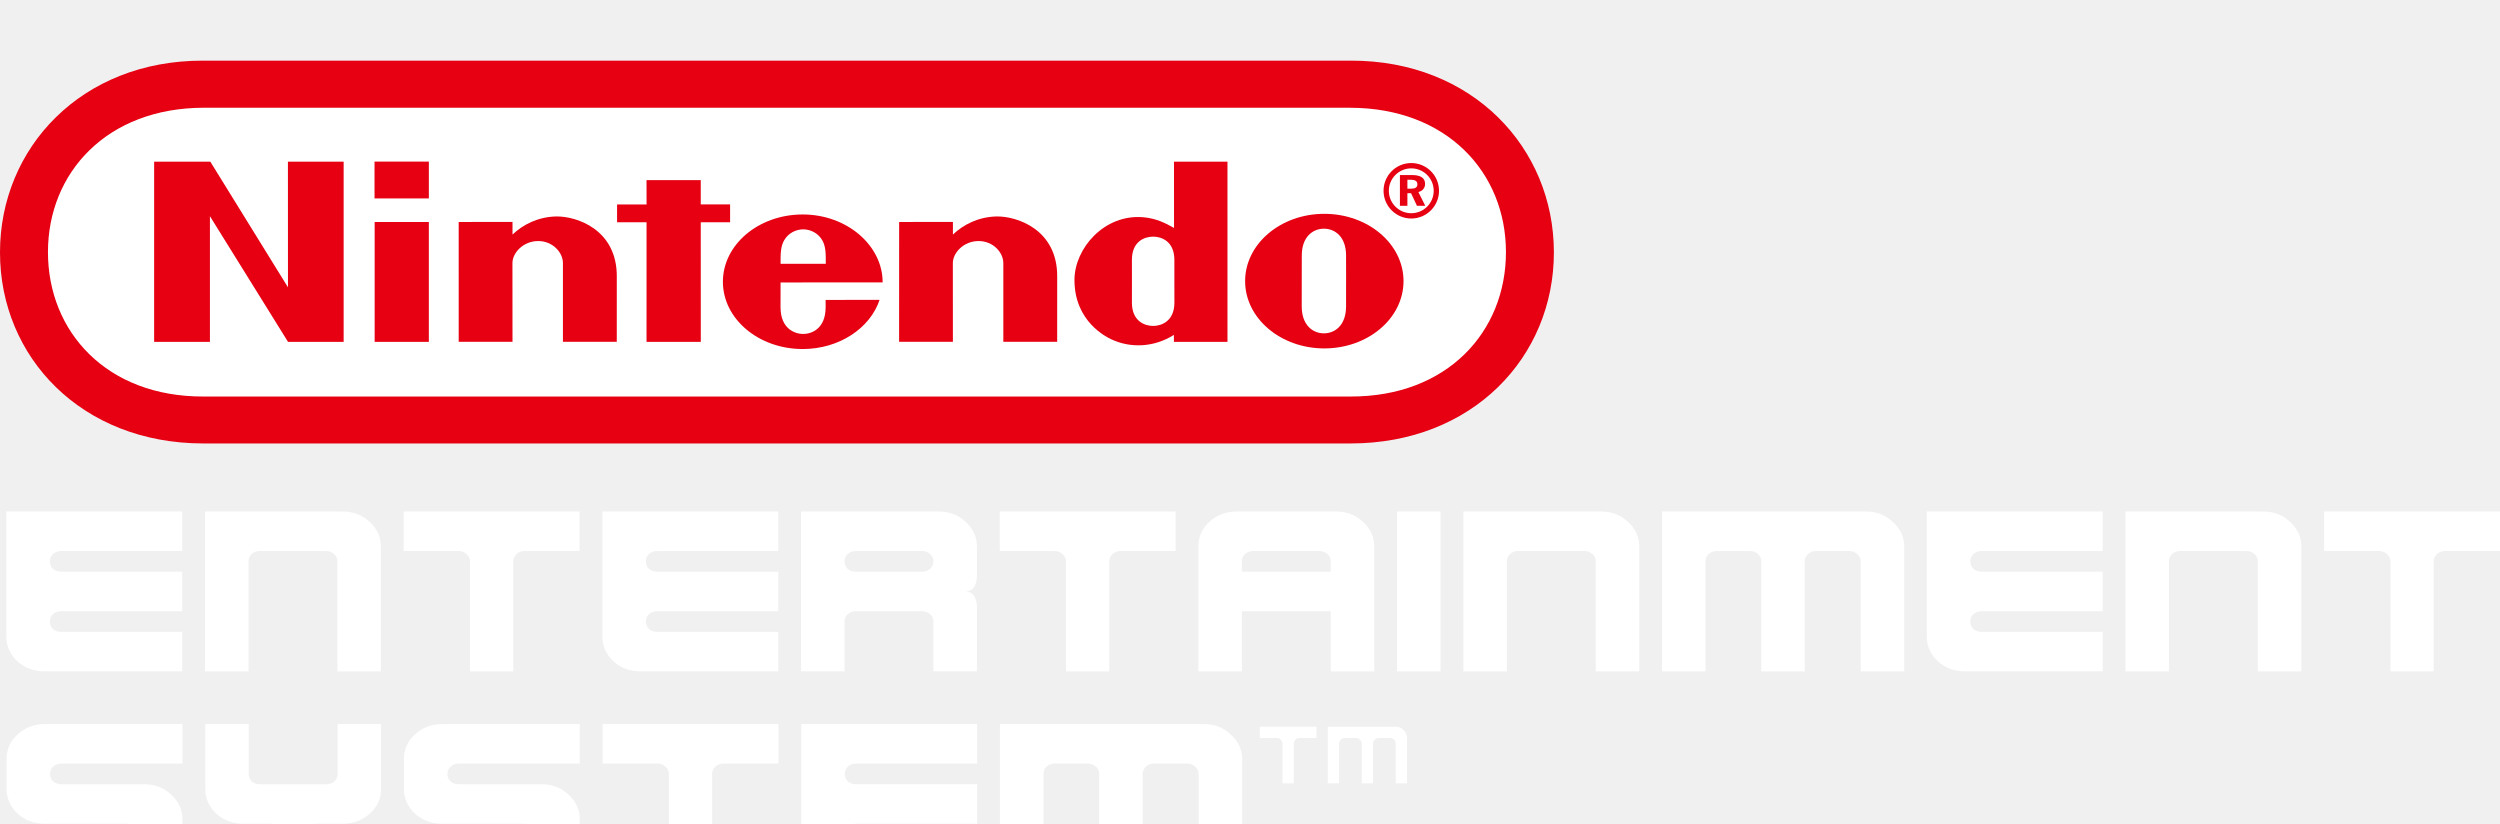
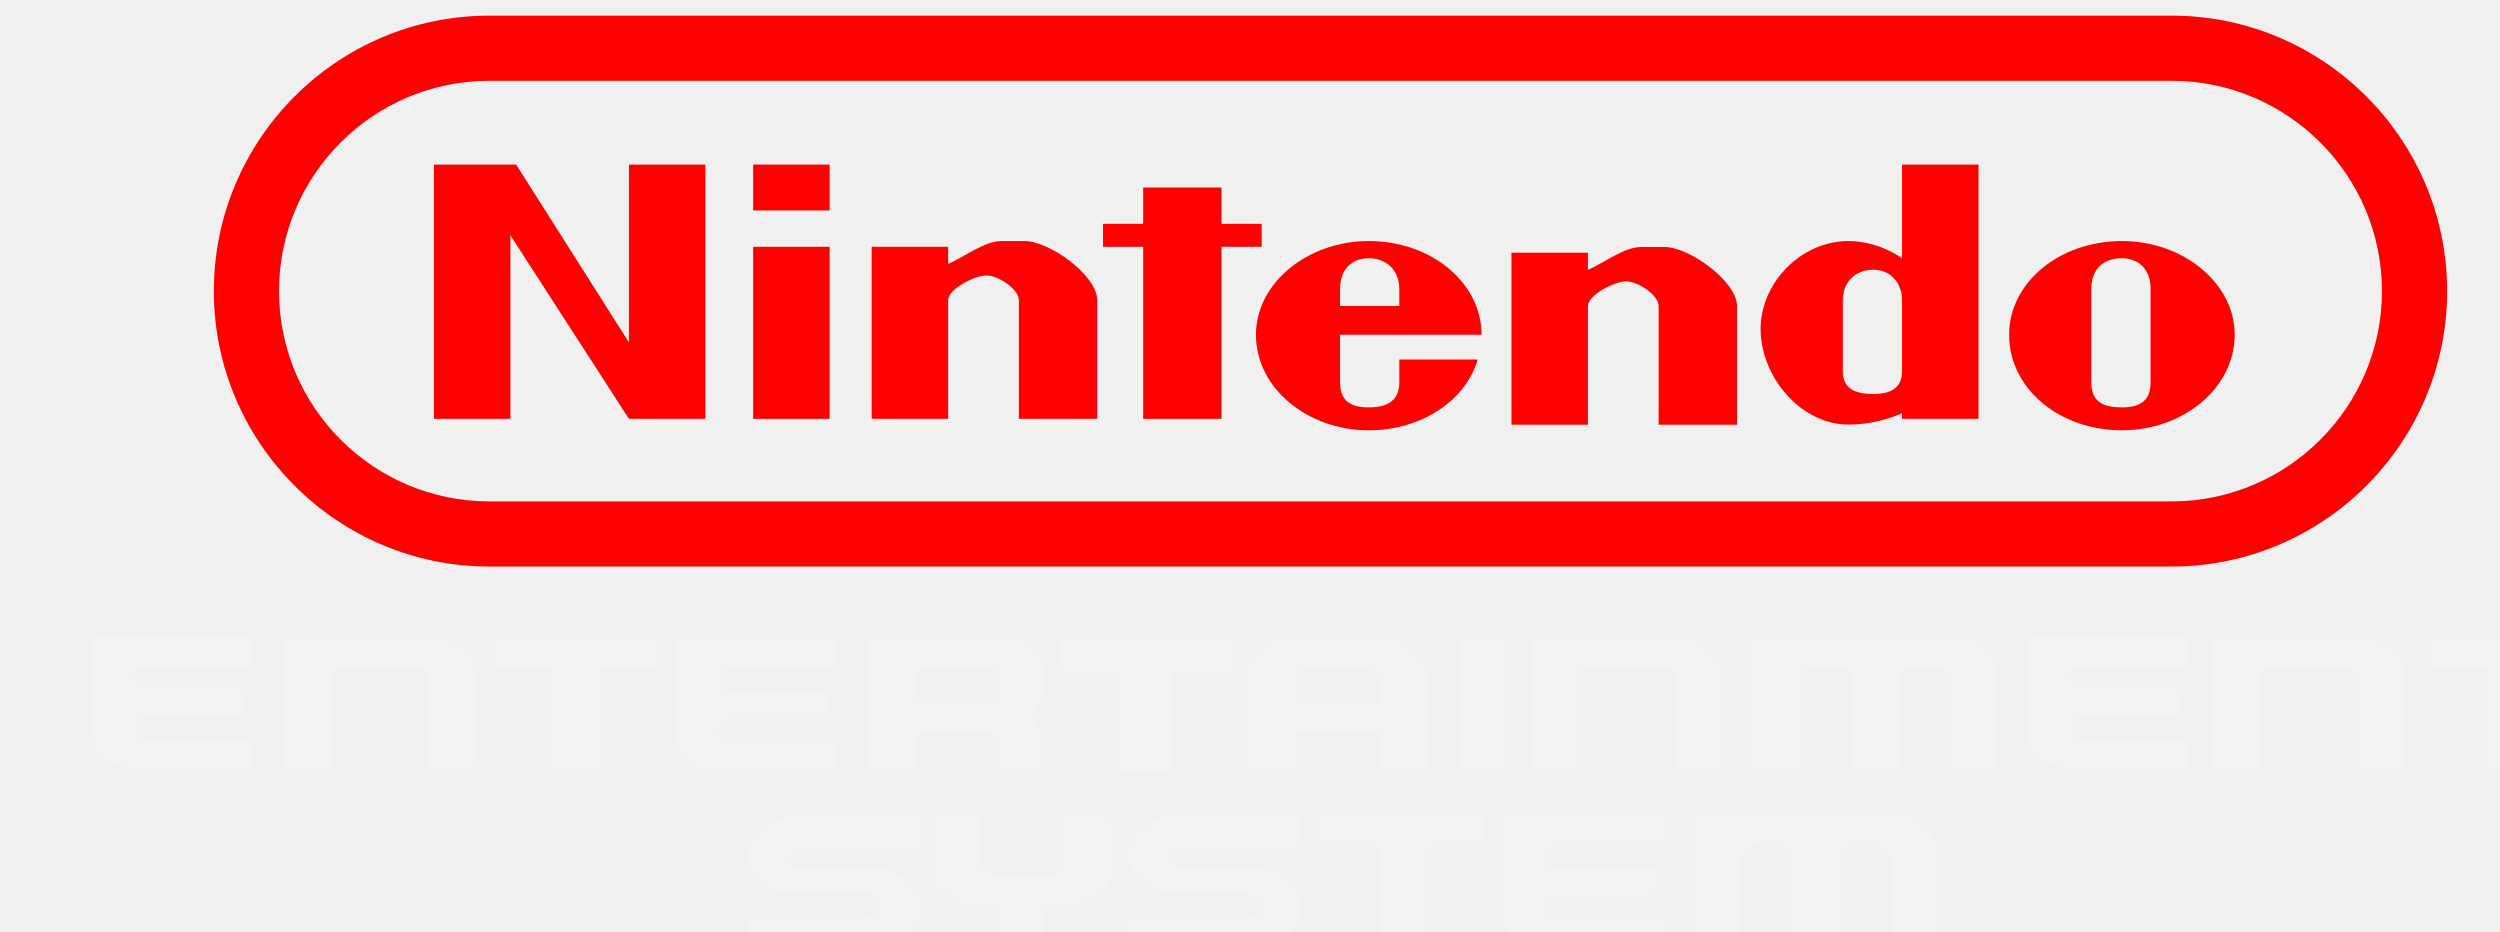
- <svg xmlns="http://www.w3.org/2000/svg" version="1.1" id="svg109" style="fill:none">
-   <defs id="defs113" />
-   <g id="Group 26" transform="matrix(1.255772,0,0,1.255772,0,1.999847)">
-     <g id="Group">
-       <path style="fill:#ffffff" d="m 202.068,121.831 v -6.244 c 0,-0.243 -0.082,-0.451 -0.263,-0.629 -0.18,-0.177 -0.386,-0.266 -0.626,-0.266 h -2.677 v -1.784 h 8.92 v 1.784 h -2.682 c -0.246,0 -0.464,0.089 -0.638,0.266 -0.169,0.178 -0.252,0.386 -0.252,0.629 v 6.244 z" id="Path" />
-       <path style="fill:#ffffff" d="m 209.207,121.831 v -8.92 h 10.702 c 0.492,0 0.91,0.18 1.253,0.531 0.357,0.355 0.532,0.773 0.532,1.253 v 7.136 h -1.782 v -6.244 c 0,-0.243 -0.089,-0.451 -0.269,-0.629 -0.174,-0.177 -0.386,-0.266 -0.626,-0.266 h -1.782 c -0.252,0 -0.463,0.089 -0.643,0.266 -0.169,0.178 -0.252,0.386 -0.252,0.629 v 6.244 h -1.782 v -6.244 c 0,-0.243 -0.089,-0.451 -0.269,-0.629 -0.174,-0.177 -0.386,-0.266 -0.626,-0.266 h -1.782 c -0.252,0 -0.463,0.089 -0.643,0.266 -0.169,0.178 -0.252,0.386 -0.252,0.629 v 6.244 z" id="Path_2" />
-     </g>
-     <g id="Group 24">
-       <path style="fill:#ffffff" d="m 1.036,137.681 v -6.223 H 20.112 c 0.498,0 0.915,-0.149 1.261,-0.444 0.346,-0.32 0.52,-0.718 0.52,-1.187 0,-0.443 -0.174,-0.826 -0.52,-1.146 -0.369,-0.321 -0.792,-0.481 -1.261,-0.481 H 7.074 c -1.705,0 -3.137,-0.532 -4.296,-1.596 -1.161,-1.087 -1.742,-2.382 -1.742,-3.887 v -4.741 c 0,-1.505 0.581,-2.792 1.742,-3.856 1.184,-1.084 2.614,-1.627 4.296,-1.627 H 28.747 v 6.223 H 9.665 c -0.492,0 -0.927,0.163 -1.296,0.484 -0.317,0.32 -0.48,0.703 -0.48,1.147 0,0.469 0.163,0.863 0.48,1.184 0.346,0.297 0.775,0.443 1.296,0.443 H 22.709 c 1.676,0 3.095,0.543 4.256,1.63 1.184,1.087 1.782,2.371 1.782,3.855 v 4.739 c 0,1.533 -0.598,2.829 -1.782,3.89 -1.207,1.061 -2.631,1.593 -4.256,1.593 z" id="Path_3" />
-       <path style="fill:#ffffff" d="M 42.786,137.681 V 128.2 h -4.407 c -1.705,0 -3.14,-0.532 -4.301,-1.596 -1.155,-1.087 -1.736,-2.382 -1.736,-3.887 v -10.224 h 6.853 v 7.854 c 0,0.469 0.157,0.863 0.48,1.184 0.346,0.297 0.775,0.443 1.296,0.443 h 10.445 c 0.498,0 0.915,-0.146 1.261,-0.443 0.34,-0.321 0.515,-0.715 0.515,-1.184 v -7.854 h 6.853 v 10.224 c 0,1.531 -0.592,2.826 -1.776,3.887 -1.213,1.064 -2.631,1.596 -4.261,1.596 H 49.599 v 9.481 z" id="Path_4" />
-       <path style="fill:#ffffff" d="m 63.645,137.681 v -6.223 h 19.076 c 0.498,0 0.915,-0.149 1.261,-0.444 0.34,-0.32 0.515,-0.718 0.515,-1.187 0,-0.443 -0.174,-0.826 -0.515,-1.146 C 83.607,128.36 83.19,128.2 82.721,128.2 H 69.682 c -1.704,0 -3.14,-0.532 -4.301,-1.596 -1.155,-1.087 -1.736,-2.382 -1.736,-3.887 v -4.741 c 0,-1.505 0.581,-2.792 1.736,-3.856 1.19,-1.084 2.62,-1.627 4.301,-1.627 h 21.667 v 6.223 H 72.273 c -0.498,0 -0.927,0.163 -1.296,0.484 -0.323,0.32 -0.48,0.703 -0.48,1.147 0,0.469 0.157,0.863 0.48,1.184 0.346,0.297 0.775,0.443 1.296,0.443 h 13.039 c 1.682,0 3.1,0.543 4.261,1.63 1.184,1.087 1.776,2.371 1.776,3.855 v 4.739 c 0,1.533 -0.592,2.829 -1.776,3.89 -1.213,1.061 -2.631,1.593 -4.261,1.593 z" id="Path_5" />
-       <path style="fill:#ffffff" d="m 105.392,137.681 v -17.337 c 0,-0.444 -0.183,-0.827 -0.558,-1.147 -0.34,-0.321 -0.766,-0.484 -1.255,-0.484 h -8.632 v -6.223 h 27.708 v 6.223 h -8.632 c -0.52,0 -0.949,0.163 -1.295,0.484 -0.346,0.32 -0.521,0.703 -0.521,1.147 v 17.337 z" id="Path_6" />
-       <path style="fill:#ffffff" d="m 132.29,137.681 c -1.704,0 -3.14,-0.532 -4.301,-1.593 -1.156,-1.087 -1.736,-2.382 -1.736,-3.89 V 112.49 h 27.707 v 6.223 h -19.076 c -0.497,0 -0.926,0.163 -1.295,0.484 -0.324,0.32 -0.481,0.703 -0.481,1.147 0,0.469 0.157,0.863 0.481,1.184 0.346,0.297 0.775,0.443 1.295,0.443 h 19.076 v 6.226 h -19.076 c -0.497,0 -0.926,0.16 -1.295,0.481 -0.324,0.32 -0.481,0.703 -0.481,1.147 0,0.469 0.157,0.866 0.481,1.186 0.346,0.298 0.775,0.444 1.295,0.444 h 19.076 v 6.223 h -21.67 z" id="Path_7" />
-       <path style="fill:#ffffff" d="M 157.555,137.681 V 112.49 h 32.118 c 1.653,0 3.06,0.544 4.224,1.627 1.207,1.09 1.817,2.374 1.817,3.856 v 19.708 h -6.853 v -17.337 c 0,-0.444 -0.189,-0.827 -0.558,-1.147 -0.346,-0.321 -0.766,-0.484 -1.255,-0.484 h -5.188 c -0.521,0 -0.95,0.163 -1.296,0.484 -0.346,0.32 -0.52,0.703 -0.52,1.147 v 17.337 h -6.853 v -17.337 c 0,-0.444 -0.174,-0.827 -0.515,-1.147 -0.374,-0.321 -0.792,-0.484 -1.261,-0.484 h -5.222 c -0.498,0 -0.927,0.163 -1.296,0.484 -0.323,0.32 -0.48,0.703 -0.48,1.147 v 17.337 z" id="Path_8" />
-     </g>
+ <svg xmlns="http://www.w3.org/2000/svg" xmlns:ns1="http://www.openswatchbook.org/uri/2009/osb" xmlns:xlink="http://www.w3.org/1999/xlink" version="1.1" id="Ebene_1" x="0px" y="0px" enable-background="new -0.501 0 341.155 127.229" xml:space="preserve">
+   <defs id="defs126">
+     <linearGradient id="linearGradient1043">
+       <stop style="stop-color:#000000;stop-opacity:1;" offset="0" id="stop1039" />
+       <stop style="stop-color:#000000;stop-opacity:0;" offset="1" id="stop1041" />
+     </linearGradient>
+     <linearGradient id="linearGradient999" ns1:paint="solid">
+       <stop style="stop-color:#000000;stop-opacity:1;" offset="0" id="stop997" />
+     </linearGradient>
+     <linearGradient id="linearGradient993" ns1:paint="solid">
+       <stop style="stop-color:#070308;stop-opacity:1;" offset="0" id="stop991" />
+     </linearGradient>
+     <linearGradient id="linearGradient943" ns1:paint="solid">
+       <stop style="stop-color:#070308;stop-opacity:1;" offset="0" id="stop941" />
+     </linearGradient>
+     <linearGradient xlink:href="#linearGradient999" id="linearGradient1001" x1="113.911" y1="116.343" x2="138.868" y2="116.343" gradientUnits="userSpaceOnUse" />
+     <linearGradient xlink:href="#linearGradient999" id="linearGradient1003" x1="140.515" y1="116.341" x2="164.744" y2="116.341" gradientUnits="userSpaceOnUse" />
+     <linearGradient xlink:href="#linearGradient999" id="linearGradient1005" x1="88.731" y1="116.341" x2="112.955" y2="116.341" gradientUnits="userSpaceOnUse" />
+     <linearGradient xlink:href="#linearGradient999" id="linearGradient1007" x1="166.516" y1="116.239" x2="189.761" y2="116.239" gradientUnits="userSpaceOnUse" />
+     <linearGradient xlink:href="#linearGradient999" id="linearGradient1009" x1="191.466" y1="116.12" x2="213.98" y2="116.12" gradientUnits="userSpaceOnUse" />
+     <linearGradient xlink:href="#linearGradient999" id="linearGradient1011" x1="217.355" y1="116.594" x2="251.36" y2="116.594" gradientUnits="userSpaceOnUse" />
+     <linearGradient xlink:href="#linearGradient999" id="linearGradient1013" x1="185.294" y1="89.45" x2="192.406" y2="89.45" gradientUnits="userSpaceOnUse" />
+     <linearGradient xlink:href="#linearGradient999" id="linearGradient1015" x1="156.694" y1="89.453" x2="181.891" y2="89.453" gradientUnits="userSpaceOnUse" />
+     <linearGradient xlink:href="#linearGradient999" id="linearGradient1017" x1="104.866" y1="89.454" x2="130.069" y2="89.454" gradientUnits="userSpaceOnUse" />
+     <linearGradient xlink:href="#linearGradient999" id="linearGradient1019" x1="317.409" y1="89.453" x2="340.653" y2="89.453" gradientUnits="userSpaceOnUse" />
+     <linearGradient xlink:href="#linearGradient999" id="linearGradient1021" x1="131.695" y1="89.451" x2="154.941" y2="89.451" gradientUnits="userSpaceOnUse" />
+     <linearGradient xlink:href="#linearGradient999" id="linearGradient1023" x1="54.017" y1="89.451" x2="77.263" y2="89.451" gradientUnits="userSpaceOnUse" />
+     <linearGradient xlink:href="#linearGradient999" id="linearGradient1025" x1="262.889" y1="89.332" x2="285.406" y2="89.332" gradientUnits="userSpaceOnUse" />
+     <linearGradient xlink:href="#linearGradient999" id="linearGradient1027" x1="78.964" y1="89.576" x2="101.478" y2="89.576" gradientUnits="userSpaceOnUse" />
+     <linearGradient xlink:href="#linearGradient999" id="linearGradient1029" x1="-0.502" y1="89.332" x2="22.015" y2="89.332" gradientUnits="userSpaceOnUse" />
+     <linearGradient xlink:href="#linearGradient999" id="linearGradient1031" x1="225.387" y1="89.451" x2="259.393" y2="89.451" gradientUnits="userSpaceOnUse" />
+     <linearGradient xlink:href="#linearGradient999" id="linearGradient1033" x1="287.912" y1="89.451" x2="314.827" y2="89.451" gradientUnits="userSpaceOnUse" />
+     <linearGradient xlink:href="#linearGradient999" id="linearGradient1035" x1="195.056" y1="89.45" x2="221.969" y2="89.45" gradientUnits="userSpaceOnUse" />
+     <linearGradient xlink:href="#linearGradient999" id="linearGradient1037" x1="25.414" y1="89.45" x2="52.327" y2="89.45" gradientUnits="userSpaceOnUse" />
+     <linearGradient xlink:href="#linearGradient1043" id="linearGradient1045" x1="113.911" y1="116.343" x2="138.868" y2="116.343" gradientUnits="userSpaceOnUse" />
+     <linearGradient xlink:href="#linearGradient1043" id="linearGradient1047" x1="140.515" y1="116.341" x2="164.744" y2="116.341" gradientUnits="userSpaceOnUse" />
+     <linearGradient xlink:href="#linearGradient1043" id="linearGradient1049" x1="88.731" y1="116.341" x2="112.955" y2="116.341" gradientUnits="userSpaceOnUse" />
+     <linearGradient xlink:href="#linearGradient1043" id="linearGradient1051" x1="166.516" y1="116.239" x2="189.761" y2="116.239" gradientUnits="userSpaceOnUse" />
+     <linearGradient xlink:href="#linearGradient1043" id="linearGradient1053" x1="191.466" y1="116.12" x2="213.98" y2="116.12" gradientUnits="userSpaceOnUse" />
+     <linearGradient xlink:href="#linearGradient1043" id="linearGradient1055" x1="217.355" y1="116.594" x2="251.36" y2="116.594" gradientUnits="userSpaceOnUse" />
+     <linearGradient xlink:href="#linearGradient1043" id="linearGradient1057" x1="185.294" y1="89.45" x2="192.406" y2="89.45" gradientUnits="userSpaceOnUse" />
+     <linearGradient xlink:href="#linearGradient1043" id="linearGradient1059" x1="156.694" y1="89.453" x2="181.891" y2="89.453" gradientUnits="userSpaceOnUse" />
+     <linearGradient xlink:href="#linearGradient1043" id="linearGradient1061" x1="104.866" y1="89.454" x2="130.069" y2="89.454" gradientUnits="userSpaceOnUse" />
+     <linearGradient xlink:href="#linearGradient1043" id="linearGradient1063" x1="317.409" y1="89.453" x2="340.653" y2="89.453" gradientUnits="userSpaceOnUse" />
+     <linearGradient xlink:href="#linearGradient1043" id="linearGradient1065" x1="131.695" y1="89.451" x2="154.941" y2="89.451" gradientUnits="userSpaceOnUse" />
+     <linearGradient xlink:href="#linearGradient1043" id="linearGradient1067" x1="54.017" y1="89.451" x2="77.263" y2="89.451" gradientUnits="userSpaceOnUse" />
+     <linearGradient xlink:href="#linearGradient1043" id="linearGradient1069" x1="262.889" y1="89.332" x2="285.406" y2="89.332" gradientUnits="userSpaceOnUse" />
+     <linearGradient xlink:href="#linearGradient1043" id="linearGradient1071" x1="78.964" y1="89.576" x2="101.478" y2="89.576" gradientUnits="userSpaceOnUse" />
+     <linearGradient xlink:href="#linearGradient1043" id="linearGradient1073" x1="-0.502" y1="89.332" x2="22.015" y2="89.332" gradientUnits="userSpaceOnUse" />
+     <linearGradient xlink:href="#linearGradient1043" id="linearGradient1075" x1="225.387" y1="89.451" x2="259.393" y2="89.451" gradientUnits="userSpaceOnUse" />
+     <linearGradient xlink:href="#linearGradient1043" id="linearGradient1077" x1="287.912" y1="89.451" x2="314.827" y2="89.451" gradientUnits="userSpaceOnUse" />
+     <linearGradient xlink:href="#linearGradient1043" id="linearGradient1079" x1="195.056" y1="89.45" x2="221.969" y2="89.45" gradientUnits="userSpaceOnUse" />
+     <linearGradient xlink:href="#linearGradient1043" id="linearGradient1081" x1="25.414" y1="89.45" x2="52.327" y2="89.45" gradientUnits="userSpaceOnUse" />
+   </defs>
+   <path d="M 277.724,72.452 H 62.576 C 43.153,72.452 27.348,56.649 27.348,37.225 27.348,17.801 43.154,2 62.576,2 h 215.146 c 19.426,0 35.229,15.802 35.229,35.226 -0.001,19.423 -15.802,35.226 -35.227,35.226 z M 62.576,10.333 c -14.829,0 -26.895,12.064 -26.895,26.895 0,14.828 12.065,26.894 26.895,26.894 h 215.146 c 14.827,0 26.896,-12.065 26.896,-26.894 0,-14.83 -12.067,-26.895 -26.896,-26.895 H 62.576 Z" id="path2" style="fill:#ff0000" />
+   <path d="M 90.208,53.562 V 21.047 H 80.429 V 43.782 L 66.006,21.047 H 55.494 v 32.515 h 9.779 V 30.093 l 15.155,23.469 z" id="path4" style="fill:#ff0000" />
+   <path d="M 106.099,53.562 V 31.56 h -9.778 v 22.002 z" id="path6" style="fill:#ff0000" />
+   <path d="m 106.099,26.914 v -5.867 h -9.778 v 5.867 z" id="path8" style="fill:#ff0000" />
+   <path id="_x33_162" d="M 140.324,53.562 V 38.403 c 0,-3.178 -6.112,-7.578 -9.289,-7.578 H 128.1 c -2.199,0 -4.645,1.956 -6.845,2.934 V 31.56 h -9.779 v 22.002 h 9.779 V 38.403 c 0,-1.467 3.422,-3.178 4.89,-3.178 1.467,0 4.155,1.711 4.155,3.178 v 15.158 l 10.024,10e-4 z" style="fill:#ff0000" />
+   <path id="_x33_162_1_" d="M 222.144,54.319 V 39.162 c 0,-3.179 -6.109,-7.578 -9.293,-7.578 h -2.932 c -2.201,0 -4.646,1.956 -6.848,2.933 v -2.199 h -9.777 V 54.32 h 9.777 V 39.162 c 0,-1.466 3.424,-3.179 4.891,-3.179 1.467,0 4.154,1.713 4.154,3.179 v 15.157 z" style="fill:#ff0000" />
+   <path d="M 156.215,53.562 V 31.56 h 5.134 v -2.934 h -5.134 v -4.645 h -10.021 v 4.645 h -5.135 v 2.934 h 5.135 v 22.002 z" id="path12" style="fill:#ff0000" />
+   <path d="m 175.038,30.826 c -7.822,0 -14.422,5.378 -14.422,11.979 0,6.846 6.6,12.223 14.422,12.223 6.846,0 12.469,-3.911 13.936,-9.045 h -10.021 v 2.934 c 0,2.445 -1.709,3.18 -3.91,3.18 -2.2,0 -3.668,-0.734 -3.668,-3.18 v -6.111 h 18.093 c -0.004,-6.601 -6.36,-11.98 -14.43,-11.98 z m 0,2.2 c 2.201,0 3.912,1.467 3.912,3.912 v 2.199 h -7.578 v -2.199 c 0,-2.445 1.467,-3.912 3.666,-3.912 z" id="path14" style="fill:#ff0000" />
+   <path d="m 271.364,30.826 c -8.069,0 -14.426,5.378 -14.426,11.979 0,6.846 6.354,12.223 14.426,12.223 7.818,0 14.422,-5.377 14.422,-12.223 -0.004,-6.6 -6.603,-11.979 -14.422,-11.979 z m 0,2.2 c 2.195,0 3.666,1.467 3.666,3.912 v 11.978 c 0,2.444 -1.471,3.179 -3.666,3.179 -2.444,0 -3.914,-0.734 -3.914,-3.179 V 36.938 c -0.002,-2.445 1.467,-3.912 3.914,-3.912 z" id="path16" style="fill:#ff0000" />
+   <path d="m 243.247,21.047 v 11.979 c 0,0 -2.936,-2.2 -6.848,-2.2 -6.111,0 -11.244,5.378 -11.244,11.246 0,6.112 5.135,12.224 11.244,12.224 3.912,0 6.848,-1.467 6.848,-1.467 v 0.732 h 9.779 V 21.047 Z m -3.668,13.446 c 2.199,0 3.668,1.712 3.668,3.912 v 9.045 c 0,2.201 -1.469,2.934 -3.668,2.934 -2.443,0 -3.912,-0.732 -3.912,-2.934 v -9.045 c 0,-2.2 1.469,-3.912 3.912,-3.912 z" id="path18" style="fill:#ff0000" />
+   <g id="g27" style="fill:#f2f2f2;fill-opacity:1;stroke:none;stroke-opacity:1" transform="matrix(0.9399266,0,0,0.8512713,11.94417,13.73071)">
+     <path id="_x32_399_1_" d="m 51.827,99.231 v -14.18 c 0,-2.688 -2.689,-5.379 -5.378,-5.379 H 25.914 v 19.56 h 6.357 v -13.2 c 0,-0.979 0.732,-1.957 1.711,-1.957 h 9.777 c 0.979,0 1.957,0.979 1.957,1.957 v 13.199 z" style="fill:#f2f2f2;fill-opacity:1;stroke:none;stroke-opacity:1" />
  </g>
-   <g id="Group 30" transform="matrix(1.255772,0,0,1.255772,0,1.999847)">
-     <path style="fill:#ffffff" d="m 7.037,104.191 c -1.705,0 -3.137,-0.532 -4.296,-1.593 C 1.581,101.511 1,100.215 1,98.708 V 79 h 27.71 v 6.223 H 9.631 c -0.495,0 -0.927,0.163 -1.296,0.483 -0.32,0.32 -0.483,0.704 -0.483,1.147 0,0.469 0.163,0.864 0.483,1.184 0.346,0.297 0.775,0.443 1.296,0.443 H 28.71 v 6.226 H 9.631 c -0.495,0 -0.927,0.16 -1.296,0.48 -0.32,0.32 -0.483,0.704 -0.483,1.147 0,0.469 0.163,0.867 0.483,1.187 0.346,0.297 0.775,0.443 1.296,0.443 H 28.71 v 6.223 H 7.037 Z" id="Path_9" />
-     <path style="fill:#ffffff" d="M 32.303,104.191 V 79 h 21.673 c 1.679,0 3.097,0.543 4.258,1.627 1.187,1.09 1.779,2.374 1.779,3.855 V 104.191 H 53.161 V 86.854 c 0,-0.443 -0.174,-0.827 -0.521,-1.147 -0.369,-0.32 -0.789,-0.483 -1.258,-0.483 H 40.934 c -0.495,0 -0.927,0.163 -1.296,0.483 -0.32,0.32 -0.483,0.704 -0.483,1.147 v 17.337 z" id="Path_10" />
-     <path style="fill:#ffffff" d="M 74.053,104.191 V 86.854 c 0,-0.443 -0.186,-0.827 -0.555,-1.147 -0.346,-0.32 -0.766,-0.483 -1.258,-0.483 H 63.608 V 79 h 27.71 v 6.223 h -8.632 c -0.52,0 -0.952,0.163 -1.298,0.483 -0.346,0.32 -0.518,0.704 -0.518,1.147 v 17.337 z" id="Path_11" />
-     <path style="fill:#ffffff" d="m 100.948,104.191 c -1.704,0 -3.137,-0.532 -4.295,-1.593 -1.161,-1.087 -1.742,-2.383 -1.742,-3.89 V 79 h 27.71 v 6.223 h -19.079 c -0.494,0 -0.926,0.163 -1.295,0.483 -0.32,0.32 -0.483,0.704 -0.483,1.147 0,0.469 0.163,0.864 0.483,1.184 0.346,0.297 0.775,0.443 1.295,0.443 h 19.079 v 6.226 h -19.079 c -0.494,0 -0.926,0.16 -1.295,0.48 -0.32,0.32 -0.483,0.704 -0.483,1.147 0,0.469 0.163,0.867 0.483,1.187 0.346,0.297 0.775,0.443 1.295,0.443 h 19.079 v 6.223 h -21.673 z" id="Path_12" />
-     <path style="clip-rule:evenodd;fill:#ffffff;fill-rule:evenodd" d="m 126.214,79 v 25.188 h 6.852 v -7.854 c 0,-0.443 0.163,-0.827 0.484,-1.147 0.369,-0.32 0.8,-0.48 1.295,-0.48 h 10.448 c 0.469,0 0.889,0.16 1.258,0.48 0.346,0.32 0.521,0.704 0.521,1.147 v 7.854 h 6.852 V 93.815 c -0.097,-1.381 -0.666,-2.122 -1.704,-2.219 1.038,-0.074 1.604,-0.815 1.704,-2.222 v -4.891 c 0,-1.482 -0.592,-2.766 -1.779,-3.855 C 150.984,79.543 149.566,79 147.887,79 Z m 20.337,9.04 c -0.346,0.297 -0.766,0.443 -1.258,0.443 h -10.448 c -0.52,0 -0.949,-0.146 -1.295,-0.443 -0.321,-0.32 -0.484,-0.715 -0.484,-1.184 0,-0.443 0.163,-0.827 0.484,-1.147 0.369,-0.32 0.8,-0.483 1.295,-0.483 h 10.448 c 0.469,0 0.889,0.163 1.258,0.483 0.346,0.32 0.521,0.704 0.521,1.147 0,0.469 -0.175,0.864 -0.521,1.184 z" id="Shape" />
-     <path style="fill:#ffffff" d="M 167.964,104.191 V 86.854 c 0,-0.443 -0.186,-0.827 -0.555,-1.147 -0.346,-0.32 -0.766,-0.483 -1.258,-0.483 h -8.632 V 79 h 27.711 v 6.223 h -8.632 c -0.52,0 -0.952,0.163 -1.298,0.483 -0.346,0.32 -0.518,0.704 -0.518,1.147 v 17.337 z" id="Path_13" />
-     <path style="clip-rule:evenodd;fill:#ffffff;fill-rule:evenodd" d="m 188.822,84.483 v 19.708 h 6.852 V 94.71 h 14.003 v 9.481 h 6.853 V 84.483 c 0,-1.482 -0.592,-2.766 -1.779,-3.855 C 213.59,79.543 212.171,79 210.492,79 h -15.633 c -1.678,0 -3.111,0.543 -4.295,1.627 -1.162,1.064 -1.742,2.351 -1.742,3.855 z m 20.855,2.374 v 1.627 h -14.005 v -1.627 c 0,-0.443 0.163,-0.827 0.483,-1.147 0.369,-0.32 0.801,-0.483 1.296,-0.483 h 10.447 c 0.469,0 0.89,0.163 1.258,0.483 0.347,0.32 0.521,0.704 0.521,1.147 z" id="Shape_2" />
-     <path style="fill:#ffffff" d="M 220.125,104.191 V 79 h 6.852 v 25.191 z" id="Path_14" />
-     <path style="fill:#ffffff" d="M 230.572,104.191 V 79 h 21.67 c 1.679,0 3.101,0.543 4.262,1.627 1.187,1.09 1.779,2.374 1.779,3.855 V 104.191 H 251.43 V 86.854 c 0,-0.443 -0.174,-0.827 -0.517,-1.147 -0.372,-0.32 -0.79,-0.483 -1.259,-0.483 h -10.447 c -0.495,0 -0.927,0.163 -1.299,0.483 -0.32,0.32 -0.48,0.704 -0.48,1.147 v 17.337 z" id="Path_15" />
-     <path style="fill:#ffffff" d="M 261.875,104.191 V 79 h 32.118 c 1.656,0 3.063,0.543 4.224,1.627 1.21,1.09 1.813,2.374 1.813,3.855 v 19.708 h -6.852 V 86.854 c 0,-0.443 -0.186,-0.827 -0.555,-1.147 -0.346,-0.32 -0.767,-0.483 -1.259,-0.483 h -5.185 c -0.52,0 -0.952,0.163 -1.295,0.483 -0.346,0.32 -0.521,0.704 -0.521,1.147 V 104.191 H 277.51 V 86.854 c 0,-0.443 -0.171,-0.827 -0.517,-1.147 -0.369,-0.32 -0.79,-0.483 -1.259,-0.483 h -5.228 c -0.494,0 -0.926,0.163 -1.298,0.483 -0.32,0.32 -0.481,0.704 -0.481,1.147 v 17.337 z" id="Path_16" />
-     <path style="fill:#ffffff" d="m 309.628,104.191 c -1.704,0 -3.137,-0.532 -4.295,-1.593 -1.162,-1.087 -1.742,-2.383 -1.742,-3.89 V 79 h 27.71 v 6.223 h -19.079 c -0.494,0 -0.926,0.163 -1.298,0.483 -0.32,0.32 -0.481,0.704 -0.481,1.147 0,0.469 0.161,0.864 0.481,1.184 0.346,0.297 0.778,0.443 1.298,0.443 h 19.079 v 6.226 h -19.079 c -0.494,0 -0.926,0.16 -1.298,0.48 -0.32,0.32 -0.481,0.704 -0.481,1.147 0,0.469 0.161,0.867 0.481,1.187 0.346,0.297 0.778,0.443 1.298,0.443 h 19.079 v 6.223 h -21.673 z" id="Path_17" />
-     <path style="fill:#ffffff" d="M 334.891,104.191 V 79 h 21.673 c 1.679,0 3.1,0.543 4.258,1.627 1.187,1.09 1.779,2.374 1.779,3.855 v 19.708 h -6.852 V 86.854 c 0,-0.443 -0.175,-0.827 -0.521,-1.147 -0.369,-0.32 -0.786,-0.483 -1.255,-0.483 h -10.448 c -0.495,0 -0.924,0.163 -1.298,0.483 -0.318,0.32 -0.481,0.704 -0.481,1.147 v 17.337 z" id="Path_18" />
-     <path style="fill:#ffffff" d="M 376.644,104.191 V 86.854 c 0,-0.443 -0.186,-0.827 -0.555,-1.147 -0.346,-0.32 -0.766,-0.483 -1.258,-0.483 h -8.635 V 79 h 27.711 v 6.223 h -8.632 c -0.52,0 -0.952,0.163 -1.298,0.483 -0.343,0.32 -0.518,0.704 -0.518,1.147 v 17.337 z" id="Path_19" />
+   <g id="g32" style="fill:#f2f2f2;fill-opacity:1;stroke:none;stroke-opacity:1" transform="matrix(0.9399266,0,0,0.8512713,11.94417,13.73071)">
+     <path id="_x32_399_2_" d="m 221.469,99.231 v -14.18 c 0,-2.688 -2.688,-5.379 -5.376,-5.379 h -20.535 v 19.56 h 6.354 v -13.2 c 0,-0.979 0.736,-1.957 1.713,-1.957 h 9.779 c 0.979,0 1.953,0.979 1.953,1.957 v 13.199 z" style="fill:#f2f2f2;fill-opacity:1;stroke:none;stroke-opacity:1" />
  </g>
-   <path style="fill:#e60012;stroke-width:1.256" d="M 40.213,87.743 C 16.107,87.735 0,70.652 0,49.939 0,29.226 16.144,11.947 40.176,12 h 227.103 c 24.032,-0.053 40.176,17.226 40.176,37.939 0,20.713 -16.107,37.796 -40.212,37.804 z" id="path29-path" />
-   <path style="fill:#ffffff;stroke-width:1.256" d="m 40.287,21.317 c -19.084,0.037 -30.798,12.792 -30.798,28.573 0,15.777 11.641,28.638 30.798,28.569 H 267.169 c 19.158,0.065 30.802,-12.792 30.802,-28.569 0,-15.777 -11.714,-28.532 -30.798,-28.568 z" id="path29-path_2" />
-   <path style="clip-rule:evenodd;fill:#e60012;fill-rule:evenodd;stroke-width:1.256" d="m 273.751,37.747 c 0,-3.03 2.459,-5.487 5.488,-5.487 3.03,0 5.488,2.458 5.488,5.487 0,3.03 -2.458,5.488 -5.488,5.488 -3.029,0 -5.488,-2.458 -5.488,-5.488 z m 5.488,4.442 c 2.45,0 4.438,-1.989 4.438,-4.438 0,-2.454 -1.988,-4.438 -4.438,-4.438 -2.45,0 -4.438,1.988 -4.438,4.438 0,2.45 1.988,4.438 4.438,4.438 z" id="Subtract" />
-   <path style="clip-rule:evenodd;fill:#e60012;fill-rule:evenodd;stroke-width:1.256" d="m 281.97,36.388 c 0,-1.164 -0.861,-1.752 -2.597,-1.752 h -2.383 v 6.079 h 1.482 v -2.491 h 0.722 l 1.164,2.491 h 1.645 l -1.359,-2.715 c 0.829,-0.208 1.326,-0.812 1.326,-1.613 z m -2.777,0.947 h -0.722 v -1.768 h 0.649 c 0.89,0 1.327,0.274 1.327,0.906 0,0.604 -0.409,0.861 -1.255,0.861 z" id="Subtract_2" />
-   <path style="clip-rule:evenodd;fill:#e60012;fill-rule:evenodd;stroke-width:1.256" d="m 163.363,60.779 c 0,-1.331 -0.008,-1.437 -0.008,-1.437 l 10.68,-0.008 c -1.865,5.598 -7.978,9.726 -15.212,9.726 -8.721,0 -15.789,-5.957 -15.789,-13.31 0,-7.353 7.067,-13.315 15.789,-13.315 8.721,0 15.821,6.092 15.821,13.445 0,0.012 -20.199,0.004 -20.199,0.004 0,0 -0.008,3.597 -0.008,4.896 0,4.336 2.903,5.3 4.487,5.3 1.585,0 4.438,-0.964 4.438,-5.3 z m -8.206,-13.237 c -0.682,1.184 -0.727,2.572 -0.711,4.65 l 8.946,0.004 c 0.016,-2.078 -0.013,-3.467 -0.694,-4.655 -0.836,-1.461 -2.375,-2.155 -3.77,-2.164 0,0 0.001,0 0.001,0 h -0.004 c 0.001,0 0.001,0 0.003,0 -1.396,0.009 -2.935,0.703 -3.771,2.164 z" id="Subtract_3" />
-   <path style="fill:#e60012;stroke-width:1.256" d="m 197.093,42.831 c 4.01,-0.114 12.142,2.511 12.086,11.898 -0.009,1.666 -0.004,12.902 -0.004,12.902 h -10.653 c 0,0 0,-14.09 0,-15.572 0,-2.066 -1.977,-4.365 -4.9,-4.365 -2.92,0 -5.091,2.299 -5.091,4.365 0,1.013 0.011,15.572 0.011,15.572 h -10.644 l 0.009,-23.71 10.64,-0.008 c 0,0 -0.013,1.907 0,2.495 2.049,-1.956 5.005,-3.475 8.546,-3.577 z" id="path29-path_3" />
-   <path style="fill:#e60012;stroke-width:1.256" d="m 109.954,42.831 c 4.009,-0.114 12.143,2.511 12.086,11.898 -0.008,1.666 -0.004,12.902 -0.004,12.902 h -10.652 c 0,0 0,-14.09 0,-15.572 0,-2.066 -1.976,-4.365 -4.9,-4.365 -2.919,0 -5.091,2.299 -5.091,4.365 0,1.013 0.012,15.572 0.012,15.572 H 90.76 l -0.004,-23.71 10.652,-0.008 c 0,0 -0.012,1.907 0,2.495 2.05,-1.956 5.002,-3.475 8.546,-3.577 z" id="path29-path_4" />
-   <path style="clip-rule:evenodd;fill:#e60012;fill-rule:evenodd;stroke-width:1.256" d="M 242.871,31.982 H 232.289 v 0 c 0,0 0,7.631 0.008,13.119 -1.715,-0.964 -3.524,-1.89 -6.067,-2.115 -7.729,-0.678 -13.634,6.157 -13.634,12.416 0,8.252 6.365,11.306 7.334,11.755 3.605,1.682 8.235,1.686 12.338,-0.89 0,0.22 0.005,1.372 0.005,1.372 h 10.599 z M 232.365,51.425 v 4.238 0 c 0,0 0.005,2.682 0.005,4.205 0,3.662 -2.535,4.622 -4.206,4.622 -1.703,0 -4.202,-0.959 -4.202,-4.622 0,-1.262 0.005,-4.218 0.005,-4.218 0,0 -0.005,-3.009 -0.005,-4.226 0,-3.667 2.499,-4.602 4.206,-4.602 1.666,0 4.197,0.935 4.197,4.602 z" id="Subtract_4" />
-   <path style="clip-rule:evenodd;fill:#e60012;fill-rule:evenodd;stroke-width:1.256" d="m 246.362,55.623 c 0,-7.353 7.015,-13.315 15.671,-13.315 8.656,0 15.671,5.961 15.671,13.315 0,7.353 -7.015,13.315 -15.671,13.315 -8.652,0 -15.671,-5.961 -15.671,-13.315 z m 19.974,4.993 c 0,-1.437 0.004,-5.022 0.004,-5.022 l 0.004,0.012 c -0.01,-0.773 -0.009,-2.675 -0.008,-4.131 0,-0.335 0,-0.647 0,-0.915 0,-3.765 -2.242,-5.312 -4.381,-5.312 -2.135,0 -4.381,1.547 -4.381,5.312 0,1.437 -0.008,4.944 -0.008,4.944 0,0 -0.004,3.675 -0.004,5.112 0,3.781 2.242,5.341 4.393,5.341 2.147,0 4.381,-1.56 4.381,-5.341 z" id="Subtract_5" />
-   <path style="fill:#e60012;stroke-width:1.256" d="M 74.106,39.262 V 31.974 H 84.852 V 39.262 Z" id="path29-path_5" />
-   <path style="fill:#e60012;stroke-width:1.256" d="M 74.13,67.639 V 43.925 l 10.722,0.004 v 23.71 z" id="path29-path_6" />
-   <path style="fill:#e60012;stroke-width:1.256" d="m 127.924,67.639 0.004,-23.665 h -5.831 V 40.454 l 5.834,-0.004 -0.008,-4.802 h 10.729 v 4.798 h 5.807 v 3.528 h -5.807 l 0.009,23.665 z" id="path29-path_7" />
-   <path style="fill:#e60012;stroke-width:1.256" d="m 30.496,67.639 0.004,-35.657 H 41.61 L 56.978,56.847 56.97,31.982 H 67.994 V 67.639 H 56.986 L 41.536,42.773 V 67.639 Z" id="path29-path_8" />
+   <g id="g37" style="fill:#f2f2f2;fill-opacity:1;stroke:none;stroke-opacity:1" transform="matrix(0.9399266,0,0,0.8512713,11.94417,13.73071)">
+     <path id="_x32_399_3_" d="m 314.327,99.231 v -14.18 c 0,-2.688 -2.688,-5.379 -5.379,-5.379 h -20.535 v 19.56 h 6.354 v -13.2 c 0,-0.979 0.732,-1.957 1.715,-1.957 h 9.775 c 0.979,0 1.955,0.979 1.955,1.957 v 13.199 z" style="fill:#f2f2f2;fill-opacity:1;stroke:none;stroke-opacity:1" />
+   </g>
+   <g id="g42" style="fill:#f2f2f2;fill-opacity:1;stroke:none;stroke-opacity:1" transform="matrix(0.9399266,0,0,0.8512713,11.94417,13.73071)">
+     <path id="_x33_177_1_" d="m 258.892,99.231 v -14.18 c 0,-2.688 -2.688,-5.379 -5.379,-5.379 h -27.625 v 19.56 h 6.357 v -13.2 c 0,-0.979 0.73,-1.957 1.709,-1.957 h 3.668 c 0.734,0 1.712,0.979 1.712,1.957 v 13.199 h 6.358 V 86.032 c 0,-0.979 0.73,-1.957 1.709,-1.957 h 3.668 c 0.732,0 1.711,0.979 1.711,1.957 v 13.199 z" style="fill:#f2f2f2;fill-opacity:1;stroke:none;stroke-opacity:1" />
+   </g>
+   <g id="g47" style="fill:#f2f2f2;fill-opacity:1;stroke:none;stroke-opacity:1" transform="matrix(0.9399266,0,0,0.8512713,11.94417,13.73071)">
+     <path id="_x33_181_1_" d="M 21.514,99.231 H 5.379 C 2.691,99.231 0,97.521 0,94.833 v -15.4 h 21.513 v 4.646 H 7.089 c -0.732,0 -1.711,0.733 -1.711,1.712 0,0.979 0.979,1.712 1.711,1.712 h 13.446 v 3.911 H 7.089 c -0.732,0 -1.711,0.979 -1.711,1.712 0,0.979 0.979,1.955 1.711,1.955 h 14.424 z" style="fill:#f2f2f2;fill-opacity:1;stroke:none;stroke-opacity:1" />
+   </g>
+   <g id="g52" style="fill:#f2f2f2;fill-opacity:1;stroke:none;stroke-opacity:1" transform="matrix(0.9399266,0,0,0.8512713,11.94417,13.73071)">
+     <path id="_x33_181_2_" d="M 100.979,99.478 H 84.843 c -2.688,0 -5.379,-1.711 -5.379,-4.397 V 79.677 h 21.515 v 4.645 H 86.553 c -0.731,0 -1.71,0.734 -1.71,1.715 0,0.981 0.979,1.711 1.71,1.711 h 13.446 v 3.91 H 86.553 c -0.731,0 -1.71,0.979 -1.71,1.714 0,0.979 0.979,1.954 1.71,1.954 h 14.426 z" style="fill:#f2f2f2;fill-opacity:1;stroke:none;stroke-opacity:1" />
+   </g>
+   <g id="g57" style="fill:#f2f2f2;fill-opacity:1;stroke:none;stroke-opacity:1" transform="matrix(0.9399266,0,0,0.8512713,11.94417,13.73071)">
+     <path id="_x33_181_3_" d="M 284.907,99.231 H 268.77 c -2.688,0 -5.381,-1.711 -5.381,-4.398 v -15.4 h 21.516 v 4.646 h -14.424 c -0.732,0 -1.715,0.733 -1.715,1.712 0,0.979 0.979,1.712 1.715,1.712 h 13.442 v 3.911 h -13.442 c -0.732,0 -1.715,0.979 -1.715,1.712 0,0.979 0.979,1.955 1.715,1.955 h 14.424 v 4.153 h 0.002 z" style="fill:#f2f2f2;fill-opacity:1;stroke:none;stroke-opacity:1" />
+   </g>
+   <g id="g62" style="fill:#f2f2f2;fill-opacity:1;stroke:none;stroke-opacity:1" transform="matrix(0.9399266,0,0,0.8512713,11.94417,13.73071)">
+     <path id="_x32_391_1_" d="m 54.517,79.675 v 4.4 h 6.355 c 1.712,0 1.712,0 1.712,1.957 v 13.199 h 6.111 V 86.032 c 0,-1.957 0,-1.957 1.956,-1.957 h 6.111 v -4.4 z" style="fill:#f2f2f2;fill-opacity:1;stroke:none;stroke-opacity:1" />
+   </g>
+   <g id="g67" style="fill:#f2f2f2;fill-opacity:1;stroke:none;stroke-opacity:1" transform="matrix(0.9399266,0,0,0.8512713,11.94417,13.73071)">
+     <path id="_x32_391_2_" d="m 132.197,79.675 v 4.4 h 6.355 c 1.71,0 1.71,0 1.71,1.957 v 13.199 h 6.112 V 86.032 c 0,-1.957 0,-1.957 1.957,-1.957 h 6.112 v -4.4 z" style="fill:#f2f2f2;fill-opacity:1;stroke:none;stroke-opacity:1" />
+     <path d="M 139.761,99.73 V 86.031 c 0,-0.55 -0.002,-0.938 -0.033,-1.163 v 0 c -0.035,-0.221 -0.056,-0.217 -0.056,-0.219 v 0 c 0,-0.002 -0.054,-0.031 -0.196,-0.048 v 0 c -0.186,-0.026 -0.498,-0.028 -0.925,-0.026 v 0 h -6.856 v -4.9 -0.502 h 23.246 v 5.402 l -6.61,-0.002 c -0.731,-0.005 -1.183,0.019 -1.311,0.074 v 0 c -0.081,0.058 -0.045,-0.063 -0.12,0.308 v 0 c -0.024,0.227 -0.026,0.589 -0.026,1.076 v 0 13.699 z m -7.064,-16.157 h 5.854 c 0.834,0.027 1.361,-0.082 1.873,0.417 v 0 c 0.409,0.546 0.312,1.065 0.336,2.041 v 0 12.697 h 5.113 V 86.031 c 0.027,-0.967 -0.079,-1.519 0.39,-2.065 v 0 c 0.549,-0.471 1.101,-0.365 2.067,-0.393 v 0 h 5.611 v -3.398 h -21.245 v 3.398 z m -0.5,-3.398 v -0.5 z" id="path65" style="fill:#f2f2f2;fill-opacity:1;stroke:none;stroke-opacity:1" />
+   </g>
+   <g id="g72" style="fill:#f2f2f2;fill-opacity:1;stroke:none;stroke-opacity:1" transform="matrix(0.9399266,0,0,0.8512713,11.94417,13.73071)">
+     <path id="_x32_391_3_" d="m 317.909,79.675 v 4.4 h 6.354 c 1.713,0 1.713,0 1.713,1.957 v 13.199 h 6.11 V 86.032 c 0,-1.957 0,-1.957 1.955,-1.957 h 6.111 v -4.4 z" style="fill:#f2f2f2;fill-opacity:1;stroke:none;stroke-opacity:1" />
+   </g>
+   <g id="g78" style="fill:#f2f2f2;fill-opacity:1;stroke:none;stroke-opacity:1" transform="matrix(0.9399266,0,0,0.8512713,11.94417,13.73071)">
+     <path d="m 105.366,79.675 v 19.559 h 6.356 v -3.42 c 0,-0.979 0.733,-1.959 1.711,-1.959 h 8.068 c 0.979,0 1.711,0.979 1.711,1.959 v 3.42 h 5.379 v -5.379 c 0,-0.73 -0.732,-1.709 -0.732,-2.688 0,-0.73 1.711,-2.441 1.711,-4.396 v -1.713 c 0,-1.714 -2.689,-5.381 -4.4,-5.381 z m 8.067,4.4 h 8.068 c 0.979,0 1.71,0.979 1.71,1.957 v 1.71 c 0,0.979 -0.732,1.713 -1.71,1.713 h -8.068 c -0.978,0 -1.711,-0.733 -1.711,-1.713 v -1.71 c 0.001,-0.976 0.733,-1.957 1.711,-1.957 z" id="path74" style="fill:#f2f2f2;fill-opacity:1;stroke:none;stroke-opacity:1" />
+   </g>
+   <g id="g84" style="fill:#f2f2f2;fill-opacity:1;stroke:none;stroke-opacity:1" transform="matrix(0.9399266,0,0,0.8512713,11.94417,13.73071)">
+     <path d="m 161.594,79.675 c -1.712,0 -4.399,3.667 -4.399,5.381 v 14.178 h 6.354 v -5.379 h 11.489 v 5.379 h 6.355 V 85.056 c 0,-1.714 -2.688,-5.381 -4.646,-5.381 z m 3.667,4.4 h 8.066 c 0.73,0 1.711,0.979 1.711,1.957 v 3.422 h -11.489 v -3.422 c 0,-0.976 0.734,-1.957 1.712,-1.957 z" id="path80" style="fill:#f2f2f2;fill-opacity:1;stroke:none;stroke-opacity:1" />
+   </g>
+   <g id="g90" style="fill:#f2f2f2;fill-opacity:1;stroke:none;stroke-opacity:1" transform="matrix(0.9399266,0,0,0.8512713,11.94417,13.73071)">
+     <path d="M 191.907,99.231 V 79.673 h -6.11 v 19.559 h 6.11 z" id="path86" style="fill:#f2f2f2;fill-opacity:1;stroke:none;stroke-opacity:1" />
+   </g>
+   <g id="g95" style="fill:#000000;fill-opacity:1;stroke:#000000;stroke-opacity:1" transform="matrix(0.9901961,0,0,0.9802138,1.995078,1.561768)">
+     <path id="_x33_177_2_" d="m 248.172,121.858 v -12.315 c 0,-2.334 -2.552,-4.671 -5.108,-4.671 h -26.221 v 16.986 h 6.031 v -11.464 c 0,-0.85 0.695,-1.7 1.623,-1.7 h 3.481 c 0.697,0 1.627,0.85 1.627,1.7 v 11.463 h 6.031 v -11.463 c 0,-0.85 0.693,-1.7 1.622,-1.7 h 3.482 c 0.695,0 1.628,0.85 1.628,1.7 v 11.463 h 5.801 z" style="fill:#f2f2f2;fill-opacity:1;stroke:none;stroke-width:0.908;stroke-opacity:1" />
+   </g>
+   <g id="g100" style="fill:#f2f2f2;fill-opacity:1;stroke:none;stroke-opacity:1" transform="matrix(0.9399266,0,0,0.8512713,11.94417,13.73071)">
+     <path id="_x33_181_4_" d="m 213.479,126.021 h -16.137 c -2.688,0 -5.377,-1.713 -5.377,-4.397 V 106.22 h 21.512 v 4.646 h -14.422 c -0.732,0 -1.713,0.732 -1.713,1.711 0,0.979 0.979,1.712 1.713,1.712 h 13.443 v 3.911 h -13.443 c -0.732,0 -1.713,0.979 -1.713,1.713 0,0.979 0.979,1.954 1.713,1.954 h 14.422 z" style="fill:#f2f2f2;fill-opacity:1;stroke:none;stroke-opacity:1" />
+   </g>
+   <g id="g105" style="fill:#f2f2f2;fill-opacity:1;stroke:none;stroke-opacity:1" transform="matrix(0.9399266,0,0,0.8512713,11.94417,13.73071)">
+     <path id="_x32_391_4_" d="m 167.017,106.462 v 4.398 h 6.355 c 1.711,0 1.711,0 1.711,1.957 v 13.199 h 6.111 v -13.199 c 0,-1.957 0,-1.957 1.959,-1.957 h 6.109 v -4.398 z" style="fill:#f2f2f2;fill-opacity:1;stroke:none;stroke-opacity:1" />
+   </g>
+   <g id="g110" style="fill:#f2f2f2;fill-opacity:1;stroke:none;stroke-opacity:1" transform="matrix(0.9399266,0,0,0.8512713,11.94417,13.73071)">
+     <path id="_x33_187_1_" d="m 94.611,106.565 c -1.712,0 -5.379,2.689 -5.379,4.397 v 2.69 c 0,1.713 3.667,4.4 5.379,4.4 h 10.756 c 0.978,0 1.956,0.979 1.956,1.711 0,0.978 -0.979,1.954 -1.956,1.954 H 89.232 v 4.399 h 18.09 c 1.712,0 5.134,-2.688 5.134,-4.399 v -2.688 c 0,-1.957 -3.422,-4.646 -5.134,-4.646 H 96.566 c -0.979,0 -1.955,-0.733 -1.955,-1.713 0,-0.978 0.977,-1.713 1.955,-1.713 h 15.89 V 106.56 H 94.611 Z" style="fill:#f2f2f2;fill-opacity:1;stroke:none;stroke-opacity:1" />
+   </g>
+   <g id="g115" style="fill:#f2f2f2;fill-opacity:1;stroke:none;stroke-opacity:1" transform="matrix(0.9399266,0,0,0.8512713,11.94417,13.73071)">
+     <path id="_x33_187_2_" d="m 146.397,106.565 c -1.713,0 -5.38,2.689 -5.38,4.397 v 2.69 c 0,1.713 3.667,4.4 5.38,4.4 h 10.756 c 0.978,0 1.956,0.979 1.956,1.711 0,0.978 -0.979,1.954 -1.956,1.954 h -16.136 v 4.399 h 18.091 c 1.712,0 5.134,-2.688 5.134,-4.399 v -2.688 c 0,-1.957 -3.422,-4.646 -5.134,-4.646 h -10.757 c -0.978,0 -1.955,-0.733 -1.955,-1.713 0,-0.978 0.978,-1.713 1.955,-1.713 h 15.891 v -4.397 h -17.845 z" style="fill:#f2f2f2;fill-opacity:1;stroke:none;stroke-opacity:1" />
+   </g>
+   <g id="g121" style="fill:#f2f2f2;fill-opacity:1;stroke:none;stroke-opacity:1" transform="matrix(0.9399266,0,0,0.8512713,11.94417,13.73071)">
+     <path d="m 114.412,106.565 v 8.804 c 0,1.71 2.688,4.399 4.4,4.399 h 4.398 v 6.354 h 6.357 v -6.354 h 4.4 c 1.71,0 4.4,-2.689 4.4,-4.399 v -8.804 h -6.112 v 7.092 c 0,0.732 -0.978,1.712 -1.956,1.712 h -7.822 c -0.979,0 -1.956,-0.979 -1.956,-1.712 v -7.092 z" id="path117" style="fill:#f2f2f2;fill-opacity:1;stroke:none;stroke-opacity:1" />
+   </g>
</svg>
